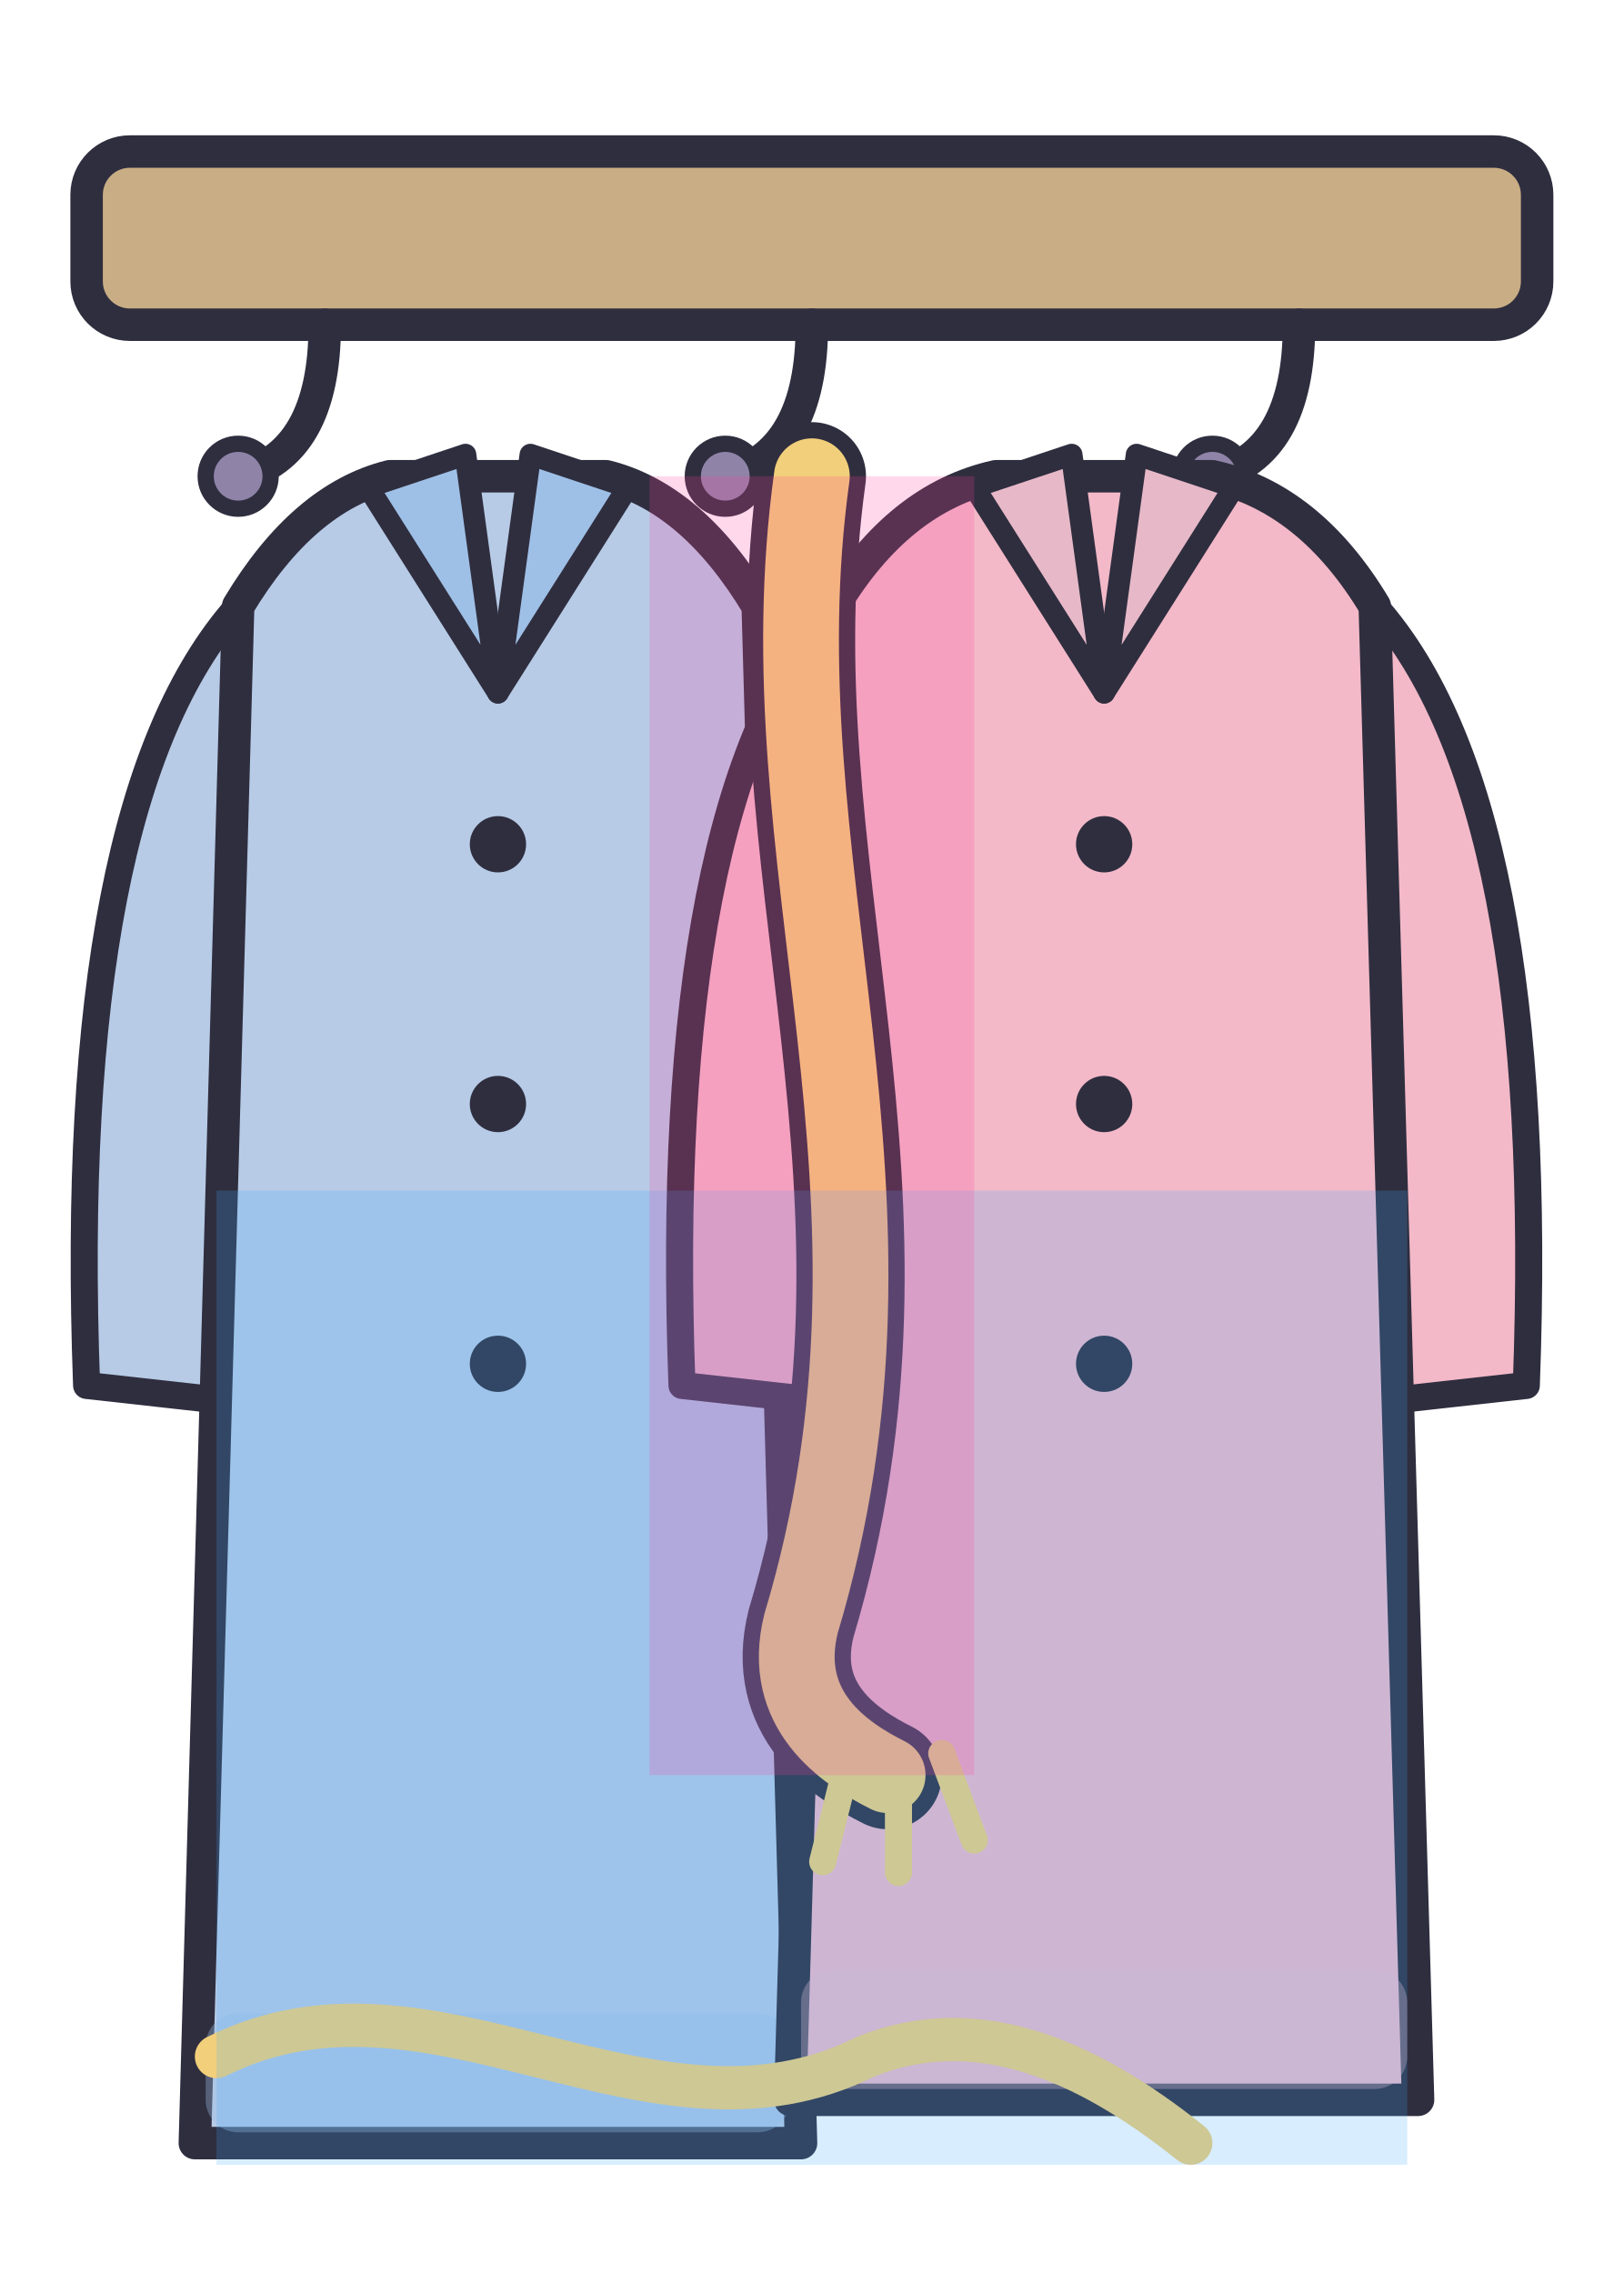
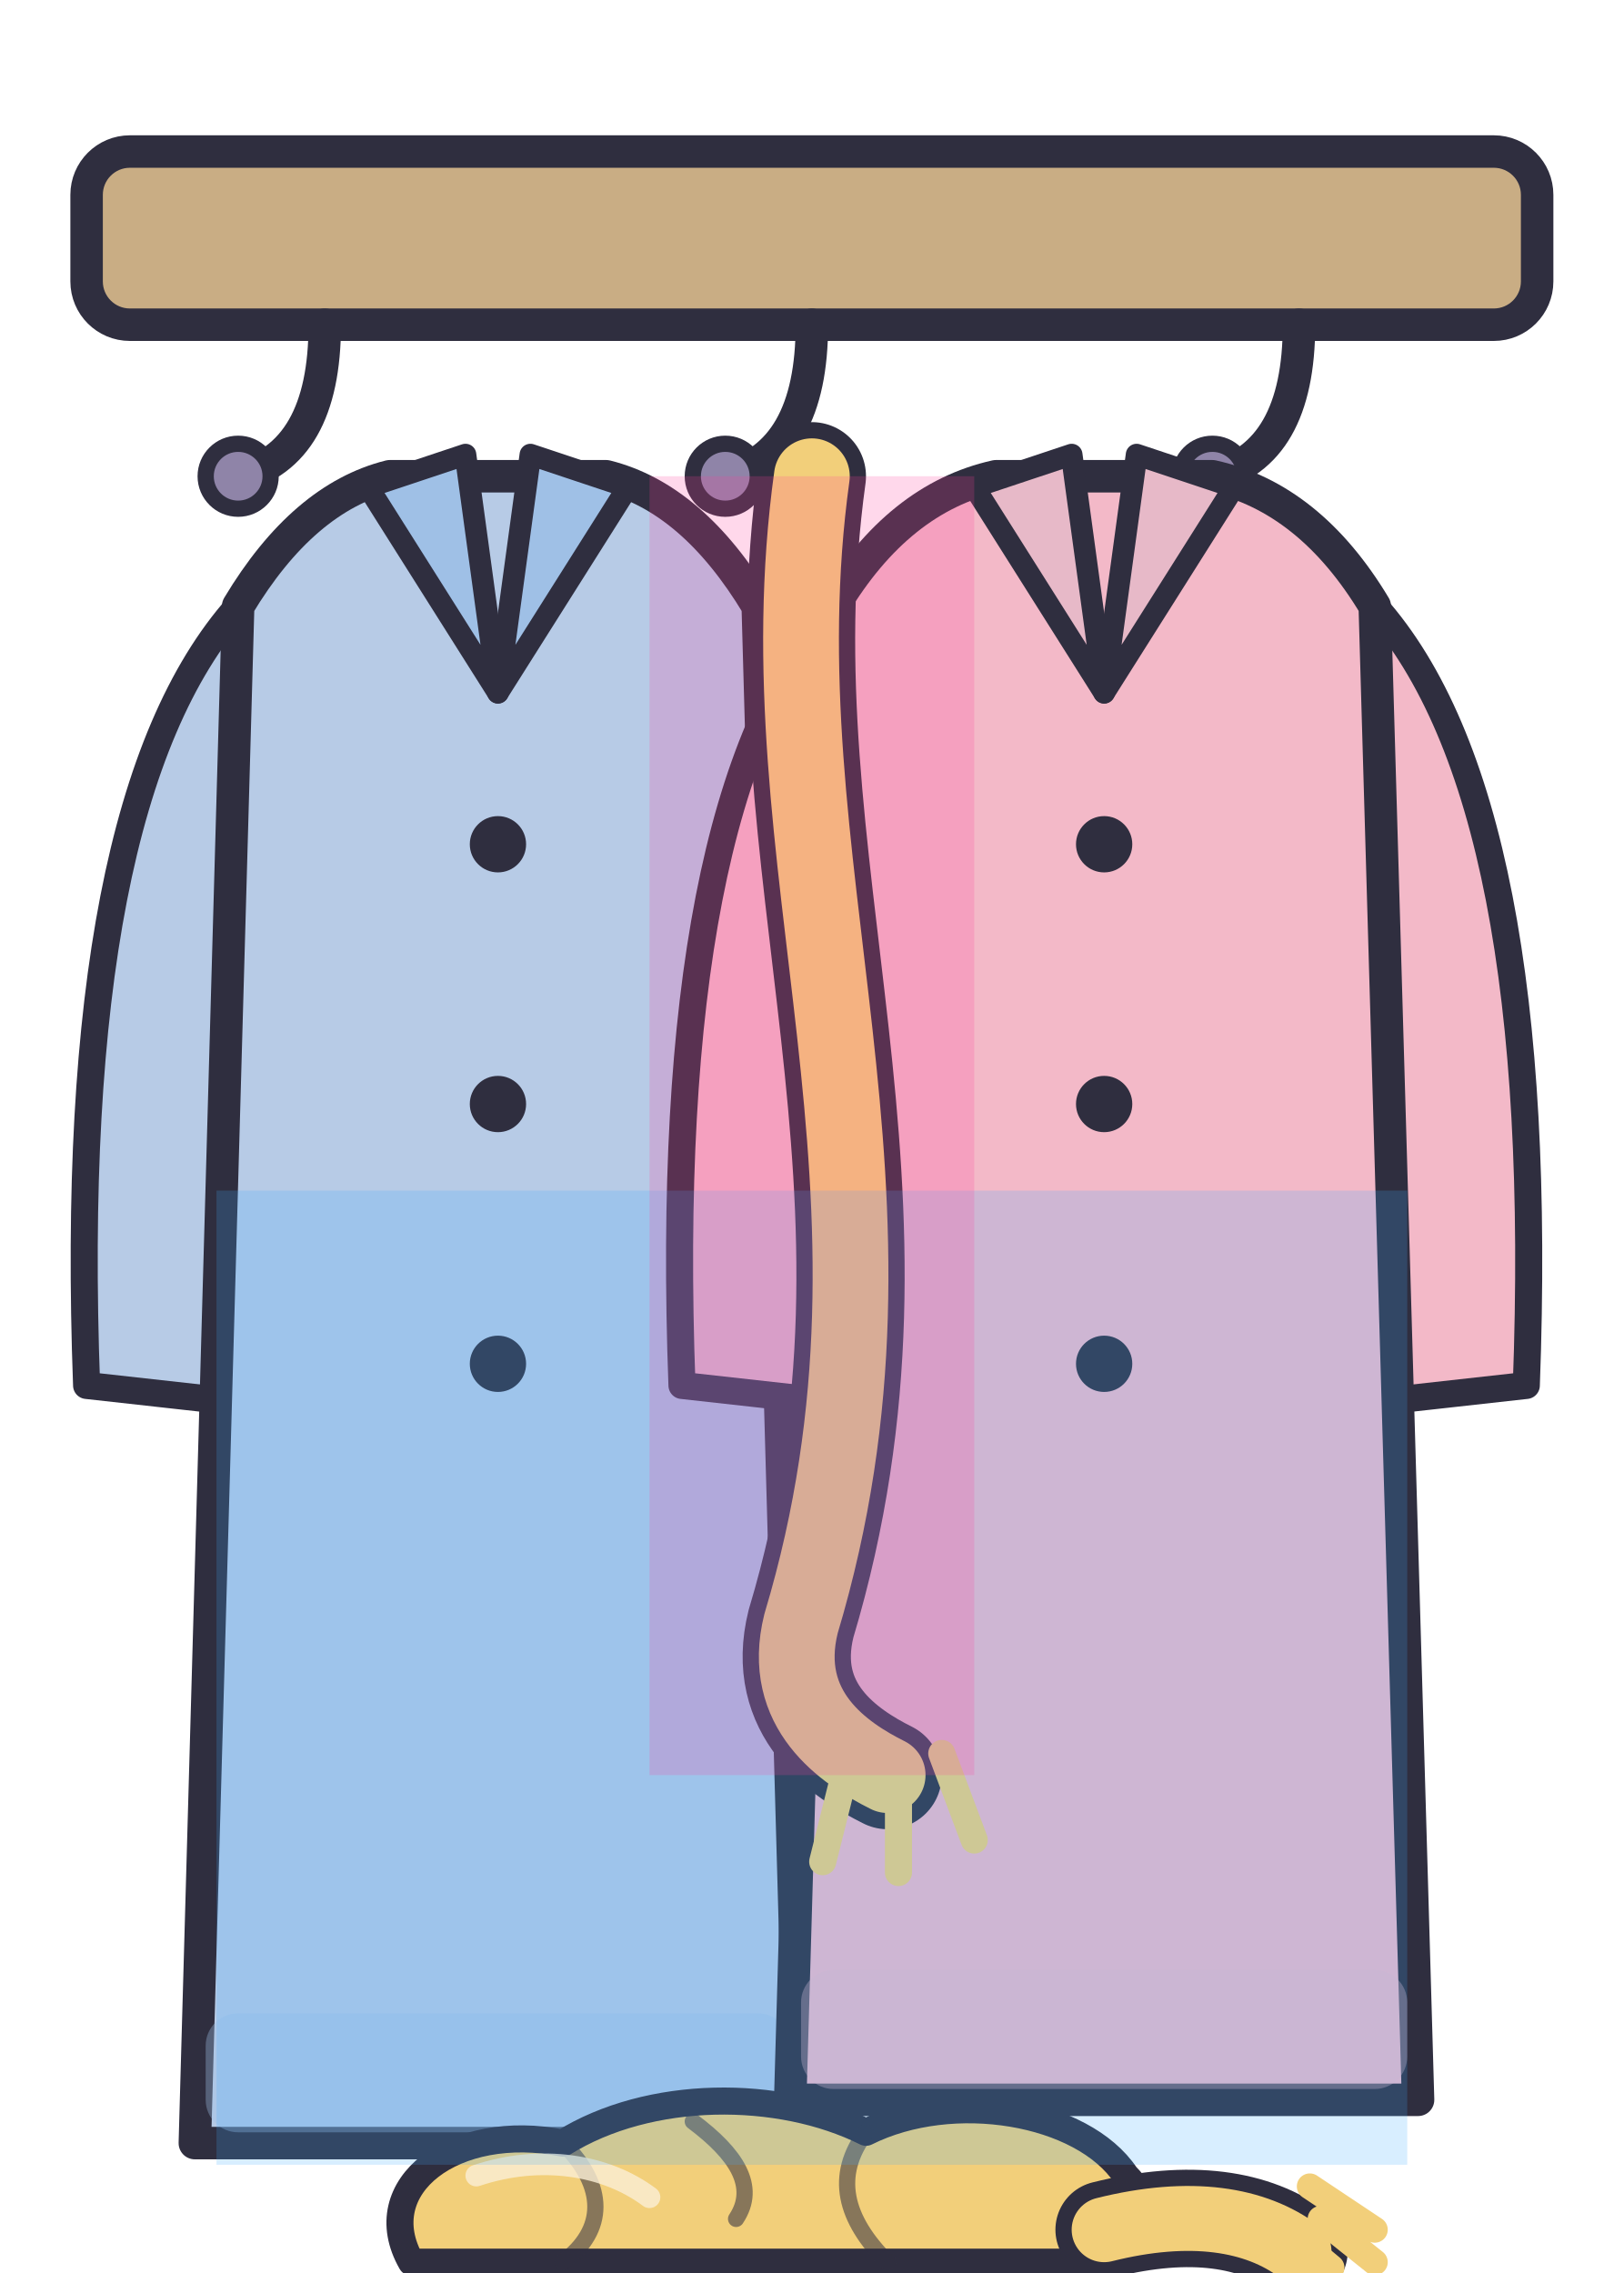
<svg xmlns="http://www.w3.org/2000/svg" viewBox="0 0 150 210" width="150" height="210">
  <g id="věšák">
    <rect x="8" y="14" width="134" height="16" rx="4" fill="#C9AD84" stroke="#2F2E3F" stroke-width="3" stroke-linejoin="round" stroke-linecap="round" />
    <path d="M 30 30 q 0 12 -8 14" fill="none" stroke="#2F2E3F" stroke-width="3" stroke-linejoin="round" stroke-linecap="round" />
    <path d="M 75 30 q 0 12 -8 14" fill="none" stroke="#2F2E3F" stroke-width="3" stroke-linejoin="round" stroke-linecap="round" />
    <path d="M 120 30 q 0 12 -8 14" fill="none" stroke="#2F2E3F" stroke-width="3" stroke-linejoin="round" stroke-linecap="round" />
    <circle cx="22" cy="44" r="3" fill="#8F84A8" stroke="#2F2E3F" stroke-width="1.5" stroke-linejoin="round" stroke-linecap="round" />
    <circle cx="67" cy="44" r="3" fill="#8F84A8" stroke="#2F2E3F" stroke-width="1.5" stroke-linejoin="round" stroke-linecap="round" />
    <circle cx="112" cy="44" r="3" fill="#8F84A8" stroke="#2F2E3F" stroke-width="1.5" stroke-linejoin="round" stroke-linecap="round" />
  </g>
  <g id="kabáty">
    <path d="M 8.0 128 Q 6.0 74 22.0 56 L 28.0 66 L 26.0 130 Z" fill="#B7CBE6" stroke="#2F2E3F" stroke-width="2.5" stroke-linejoin="round" stroke-linecap="round" />
    <path d="M 84.0 128 Q 86.0 74 70.0 56 L 64.0 66 L 66.0 130 Z" fill="#B7CBE6" stroke="#2F2E3F" stroke-width="2.5" stroke-linejoin="round" stroke-linecap="round" />
    <path d="M 22.0 56 Q 28.0 46 36 44 L 56 44 Q 64.0 46 70.0 56 L 74.0 198 L 18.0 198 Z" fill="#B7CBE6" stroke="#2F2E3F" stroke-width="3" stroke-linejoin="round" stroke-linecap="round" />
    <rect x="19" y="186" width="54" height="11" rx="3" fill="#9FC0E6" stroke="none" opacity="0.35" />
    <path d="M 34 45 L 46 64 L 43 42 Z" fill="#9FC0E6" stroke="#2F2E3F" stroke-width="2" stroke-linejoin="round" stroke-linecap="round" />
    <path d="M 58 45 L 46 64 L 49 42 Z" fill="#9FC0E6" stroke="#2F2E3F" stroke-width="2" stroke-linejoin="round" stroke-linecap="round" />
    <circle cx="46" cy="78" r="2.6" fill="#2F2E3F" stroke="none" />
    <circle cx="46" cy="102" r="2.6" fill="#2F2E3F" stroke="none" />
    <circle cx="46" cy="126" r="2.6" fill="#2F2E3F" stroke="none" />
    <path d="M 63.0 128 Q 61.0 74 77.0 56 L 83.0 66 L 81.0 130 Z" fill="#F3B9C8" stroke="#2F2E3F" stroke-width="2.5" stroke-linejoin="round" stroke-linecap="round" />
    <path d="M 141.0 128 Q 143.0 74 127.0 56 L 121.0 66 L 123.0 130 Z" fill="#F3B9C8" stroke="#2F2E3F" stroke-width="2.5" stroke-linejoin="round" stroke-linecap="round" />
    <path d="M 77.0 56 Q 83.0 46 92 44 L 112 44 Q 121.0 46 127.0 56 L 131.0 194 L 73.0 194 Z" fill="#F3B9C8" stroke="#2F2E3F" stroke-width="3" stroke-linejoin="round" stroke-linecap="round" />
    <rect x="74" y="182" width="56" height="11" rx="3" fill="#E7B9C8" stroke="none" opacity="0.35" />
    <path d="M 90 45 L 102 64 L 99 42 Z" fill="#E7B9C8" stroke="#2F2E3F" stroke-width="2" stroke-linejoin="round" stroke-linecap="round" />
    <path d="M 114 45 L 102 64 L 105 42 Z" fill="#E7B9C8" stroke="#2F2E3F" stroke-width="2" stroke-linejoin="round" stroke-linecap="round" />
    <circle cx="102" cy="78" r="2.6" fill="#2F2E3F" stroke="none" />
    <circle cx="102" cy="102" r="2.6" fill="#2F2E3F" stroke="none" />
    <circle cx="102" cy="126" r="2.6" fill="#2F2E3F" stroke="none" />
+   </g>
+   <g id="šála">
    <path d="M 75 44 C 70 80 86 110 74 150 c -2 8 4 12 8 14" fill="none" stroke="#2F2E3F" stroke-width="10" stroke-linejoin="round" stroke-linecap="round" />
    <path d="M 75 44 C 70 80 86 110 74 150 c -2 8 4 12 8 14" fill="none" stroke="#F2CF7A" stroke-width="7" stroke-linejoin="round" stroke-linecap="round" />
    <path d="M 78 164 l -2 8 M 83 164 l 0 9 M 87 162 l 3 8" fill="none" stroke="#F2CF7A" stroke-width="2.5" stroke-linejoin="round" stroke-linecap="round" />
  </g>
-   <g id="stav: spadlá šála" data-state="hidden">
-     <path d="M 20 190 c 20 -10 40 10 60 0 c 10 -4 20 0 30 8" fill="none" stroke="#F2CF7A" stroke-width="4" stroke-linejoin="round" stroke-linecap="round" />
+   <g id="stav: spadlá šála" data-state="hidden" data-replaces="šála">
+     <path d="M 38 209 C 34 202 42 196 52 198 C 60 193 72 193 80 197 C 88 193 100 195 104 201 C 108 205 104 209 98 209 Z" fill="#F2CF7A" stroke="#2F2E3F" stroke-width="2.5" stroke-linejoin="round" stroke-linecap="round" />
+     <path d="M 52 198 C 56 202 56 206 52 209 M 80 197 C 77 201 78 205 82 209 M 64 196 C 68 199 70 202 68 205" fill="none" stroke="#2F2E3F" stroke-width="1.5" stroke-linejoin="round" stroke-linecap="round" opacity="0.55" />
+     <path d="M 44 201 C 50 199 56 200 60 203" fill="none" stroke="#FBEFD6" stroke-width="2" stroke-linejoin="round" stroke-linecap="round" opacity="0.8" />
+     <path d="M 102 206 C 110 204 116 205 120 208" fill="none" stroke="#2F2E3F" stroke-width="9" stroke-linejoin="round" stroke-linecap="round" />
+     <path d="M 102 206 C 110 204 116 205 120 208" fill="none" stroke="#F2CF7A" stroke-width="6" stroke-linejoin="round" stroke-linecap="round" />
+     <path d="M 121 202 l 6 4 M 122 205 l 5 4 M 120 207 l 3 2.5" fill="none" stroke="#F2CF7A" stroke-width="2.4" stroke-linejoin="round" stroke-linecap="round" />
  </g>
  <rect id="@úkryt za" x="20" y="110" width="110" height="90" fill="#3DA9FF" opacity="0.2" />
  <rect id="@dotyk šála" x="60" y="44" width="30" height="120" fill="#FF3D9A" opacity="0.2" />
</svg>
